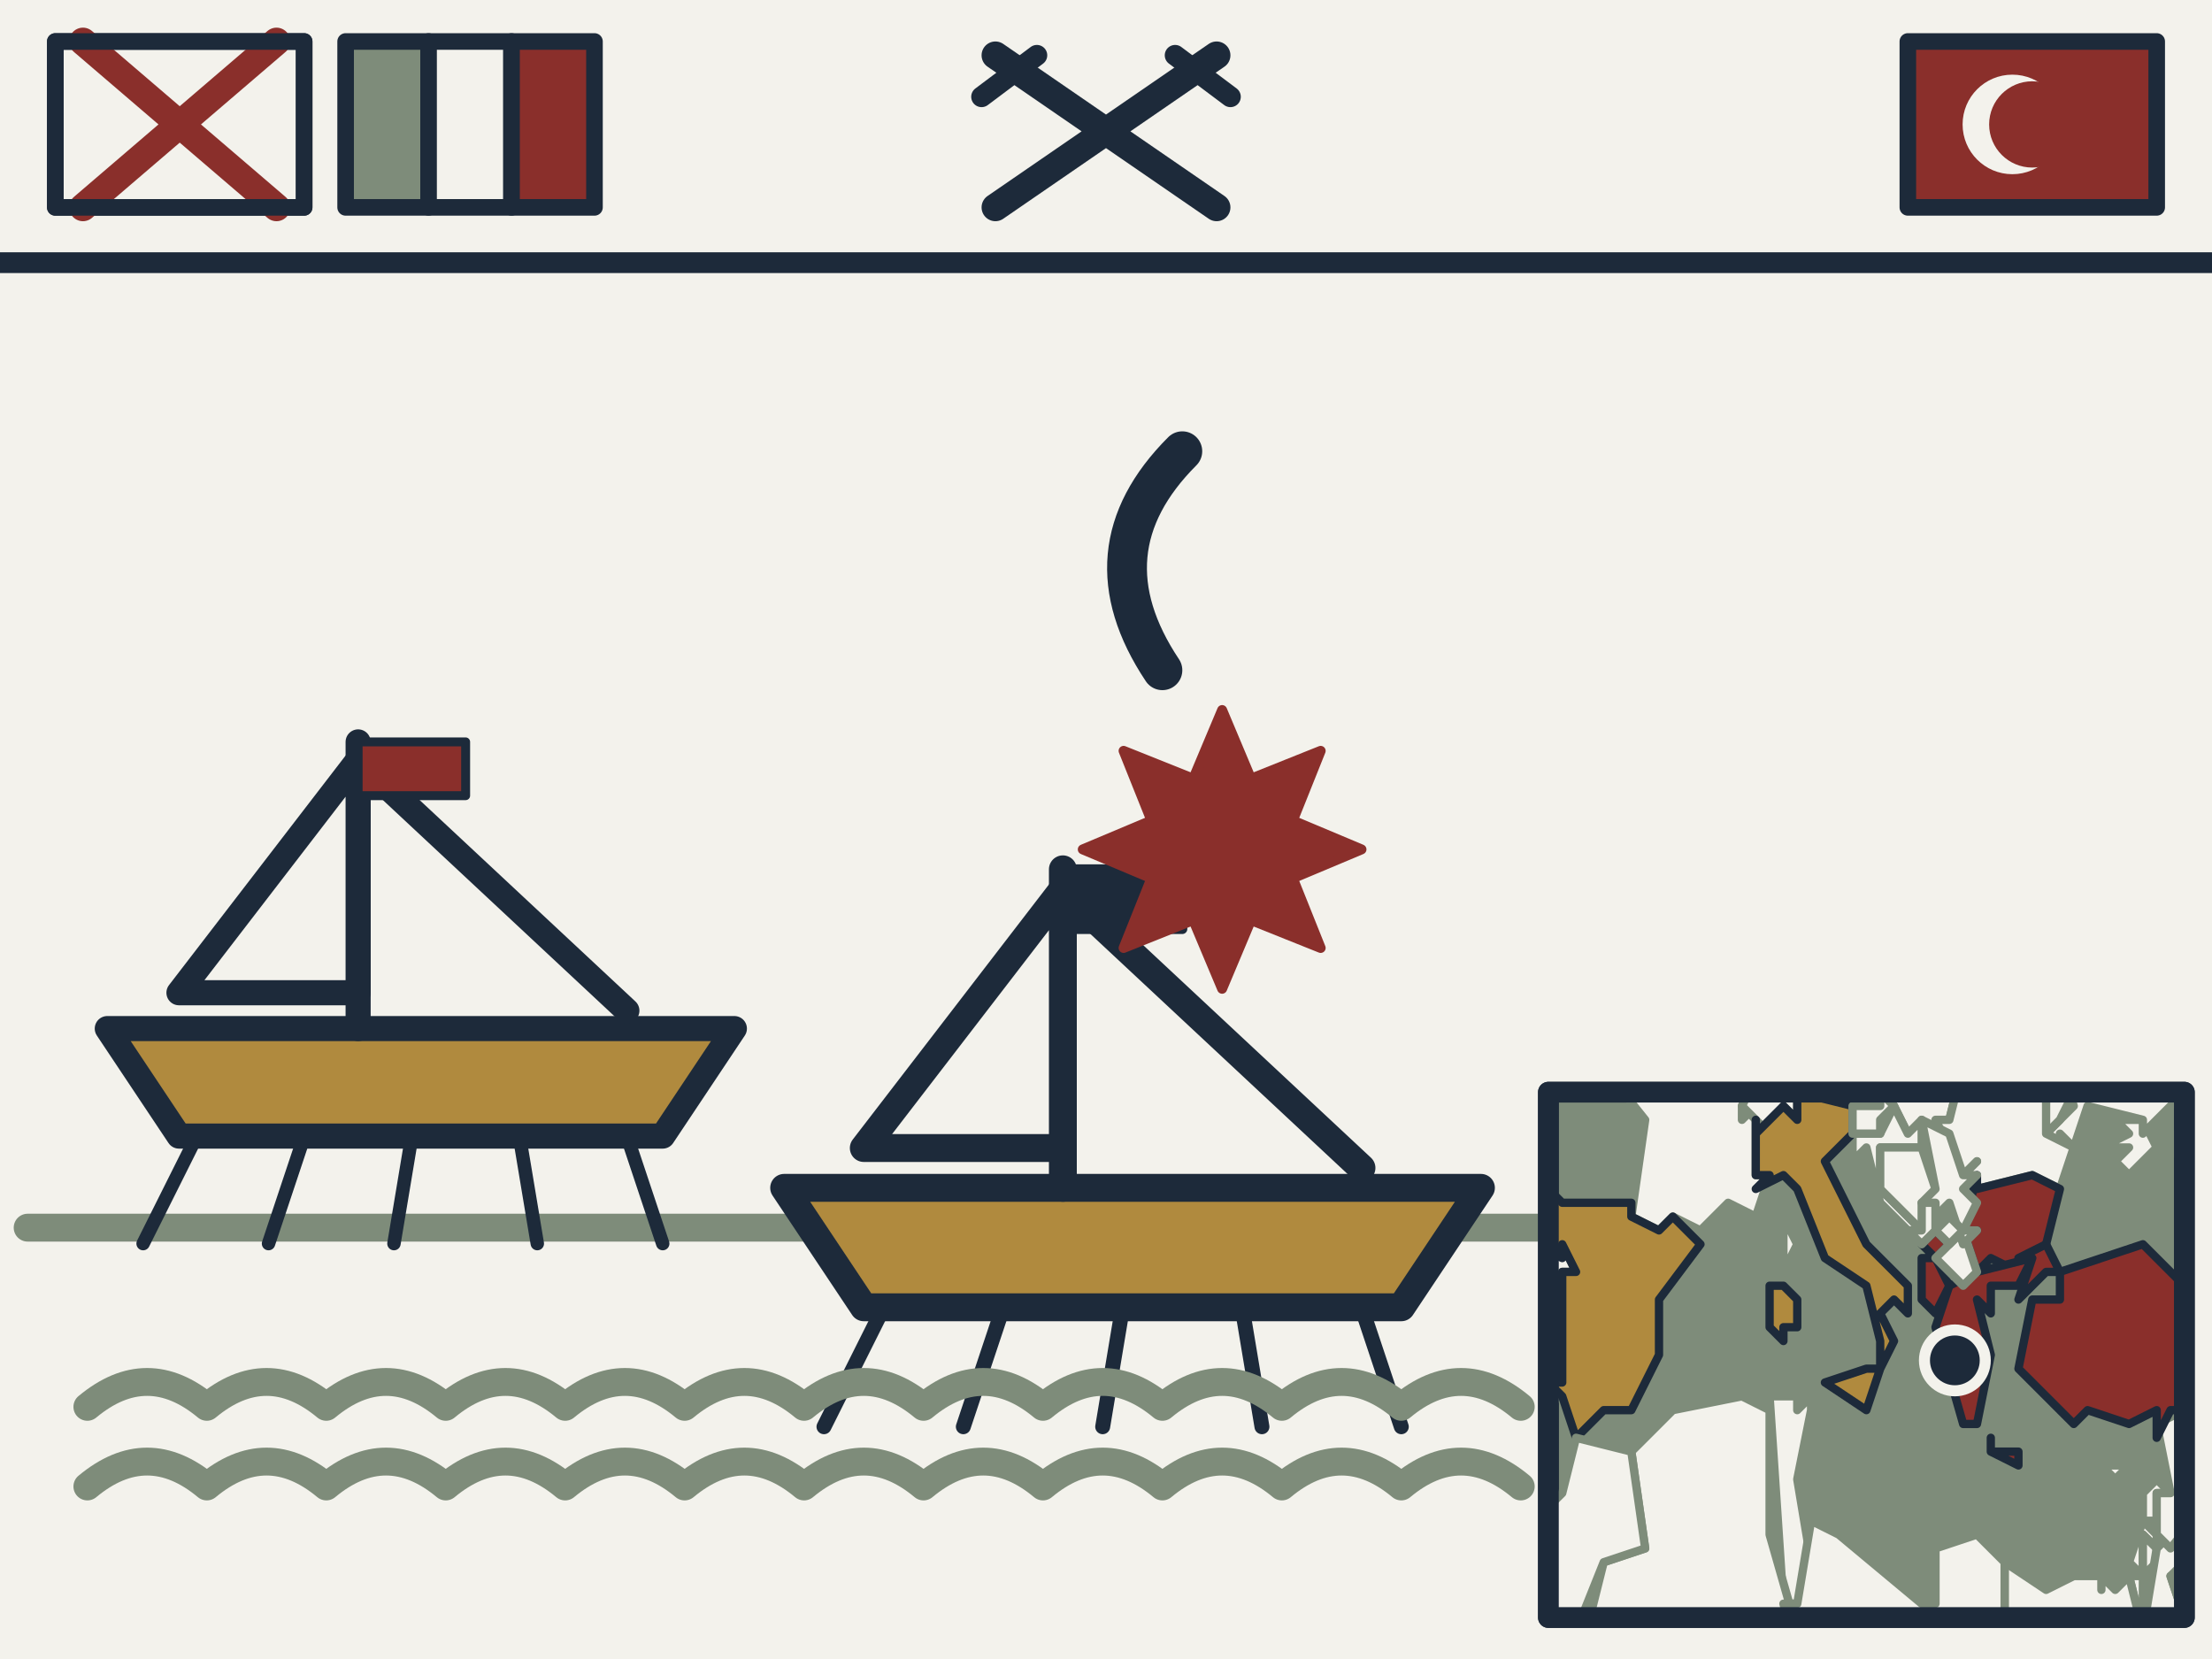
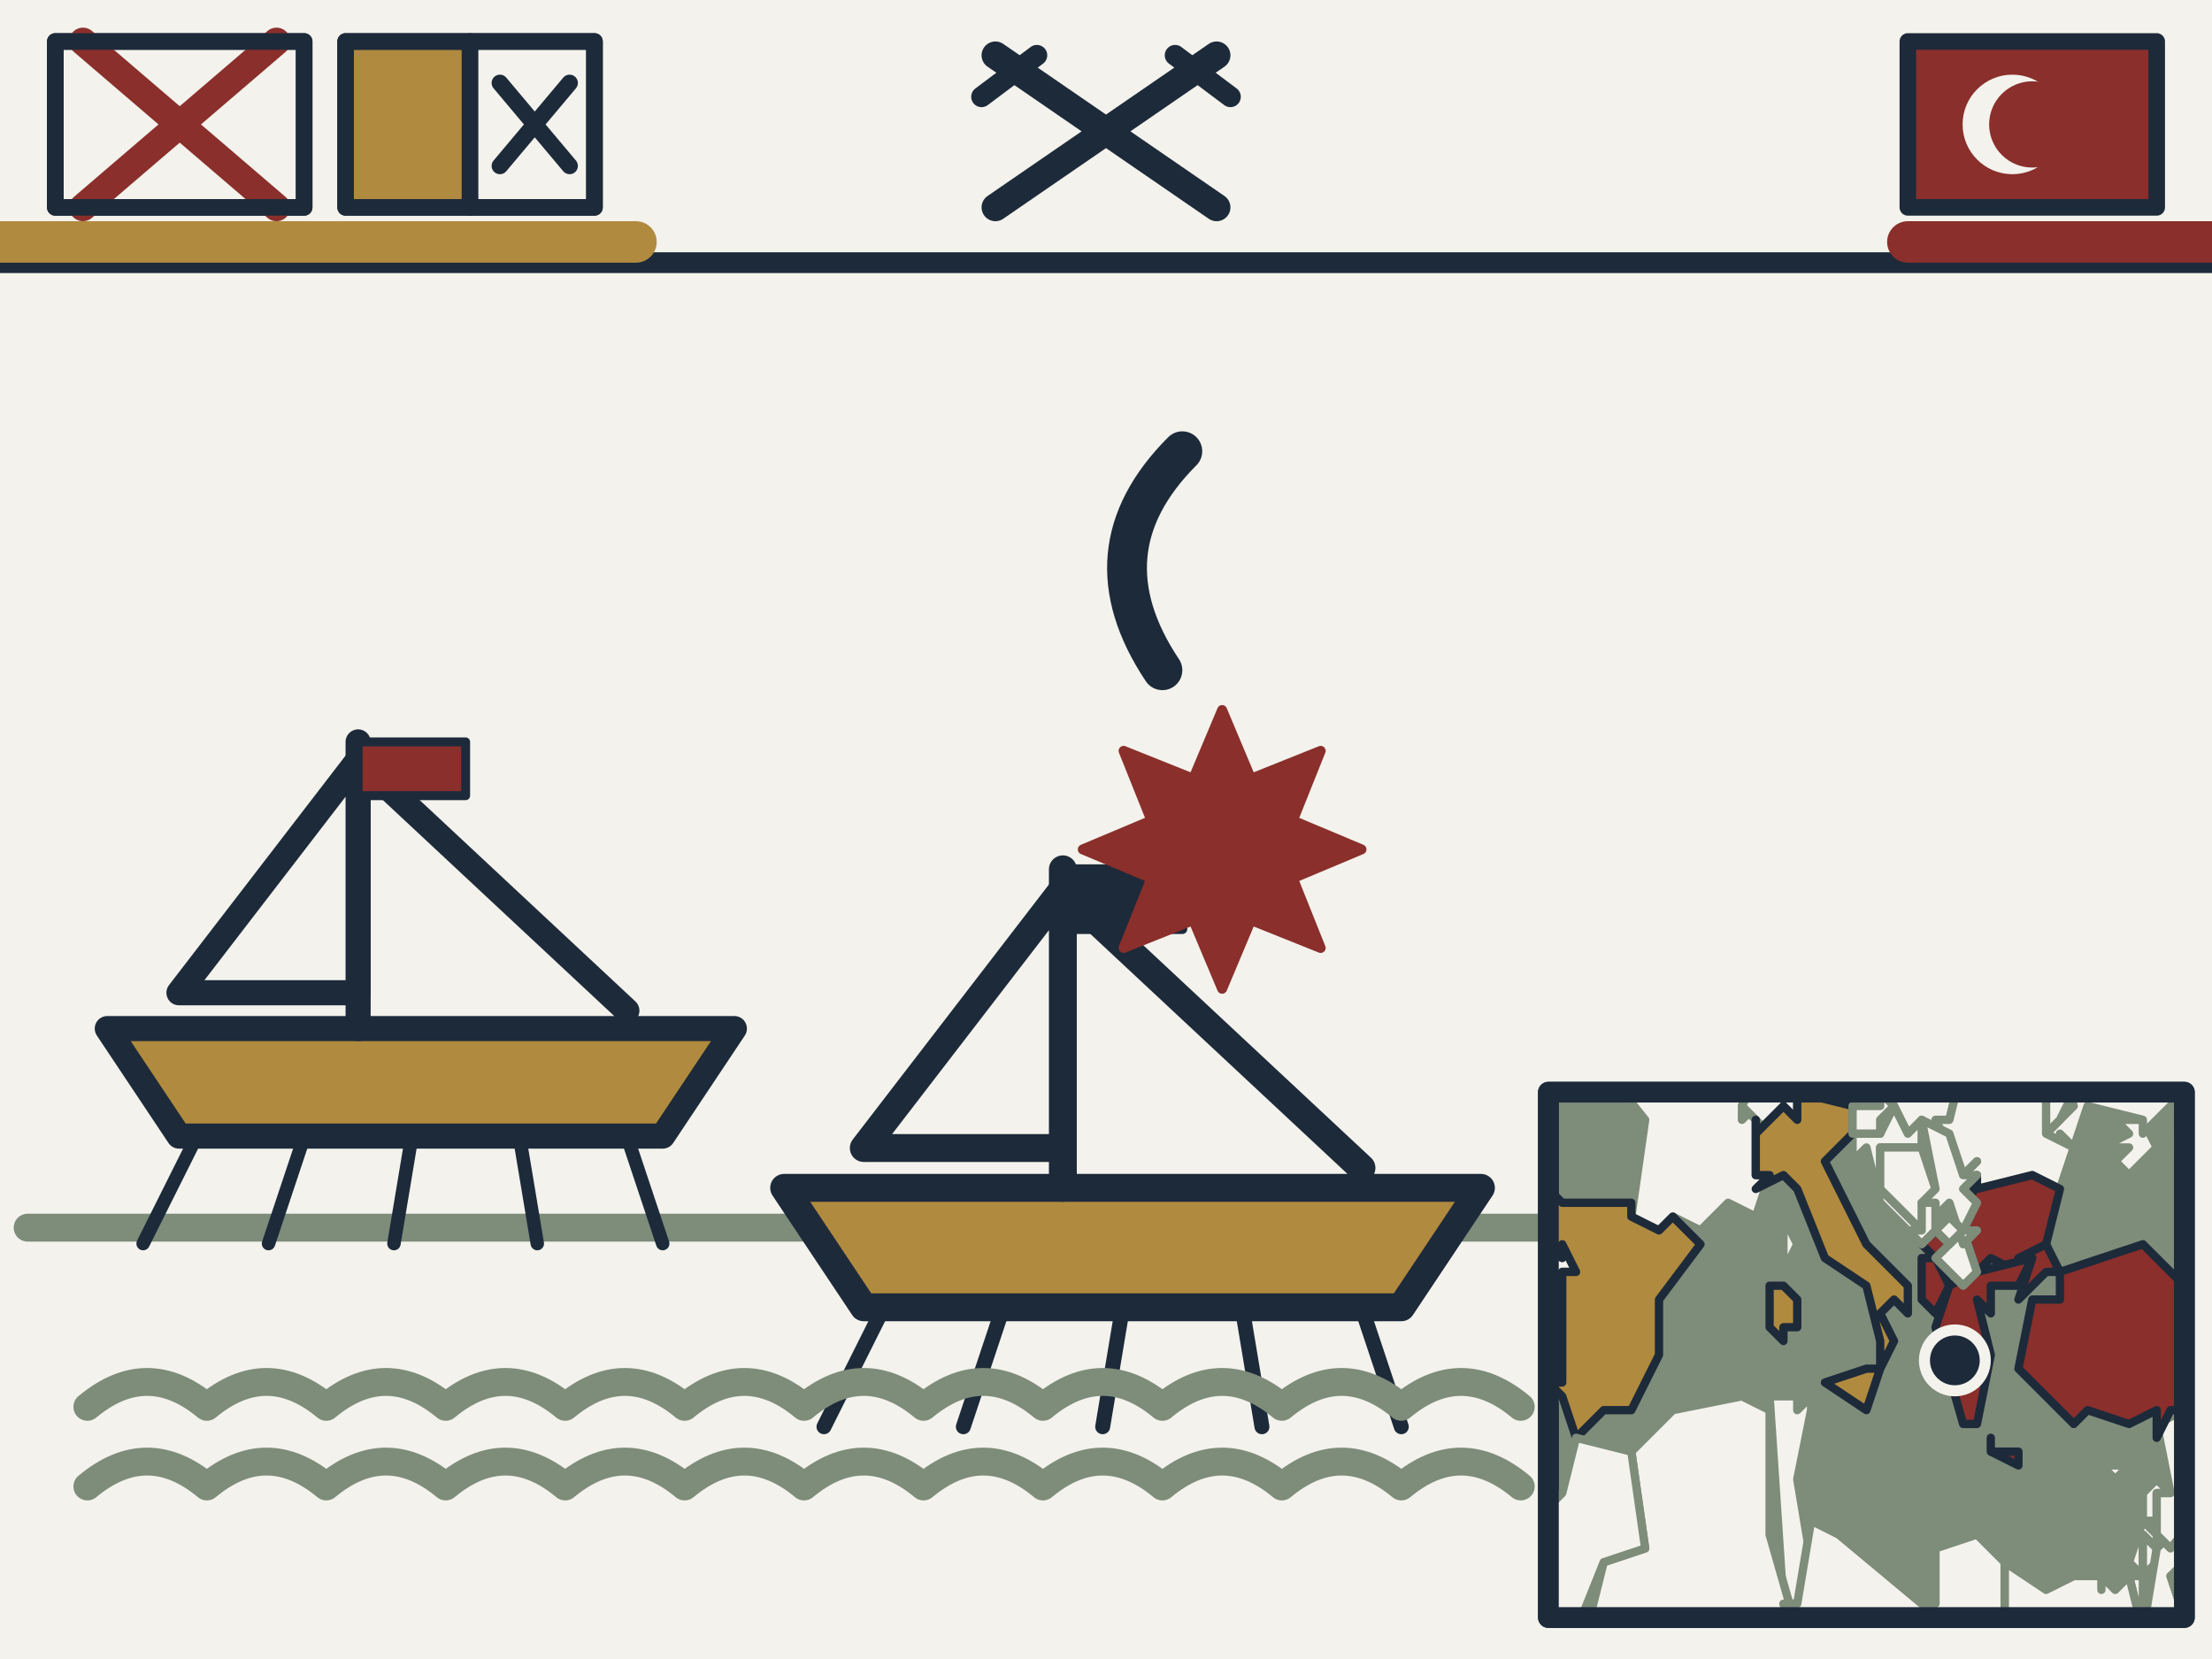
<svg xmlns="http://www.w3.org/2000/svg" viewBox="0 0 160 120" width="160" height="120">
  <rect width="160" height="120" fill="#f3f2ec" />
  <g fill="none" stroke="#1d2a3a" stroke-width="2" stroke-linejoin="round" stroke-linecap="round">
    <g transform="translate(2 24) scale(0.72)" stroke-width="2.8">
      <path d="M0 90h160" stroke="#7e8c7a" />
      <g transform="translate(8 70) scale(0.9)">
        <path d="M0 0h70l-8 12H8z" fill="#b08a3e" />
        <path d="M10 12l-6 12M22 12l-4 12M34 12l-2 12M46 12l2 12M58 12l4 12" stroke-width="1.5" />
        <path d="M28 0V-32M28 -30l30 28" />
        <path d="M28 -30L8 -4h20z" fill="#f3f2ec" />
        <path d="M28 -32h12v6H28z" fill="#8a2f2b" stroke-width="1" />
      </g>
      <g transform="translate(76 86) scale(1.0)">
        <path d="M0 0h70l-8 12H8z" fill="#b08a3e" />
        <path d="M10 12l-6 12M22 12l-4 12M34 12l-2 12M46 12l2 12M58 12l4 12" stroke-width="1.5" />
        <path d="M28 0V-32M28 -30l30 28" />
        <path d="M28 -30L8 -4h20z" fill="#f3f2ec" />
        <path d="M28 -32h12v6H28z" fill="#1d2a3a" stroke-width="1" />
      </g>
      <path d="M134.0 52.0L127.1 54.9L129.9 61.9L122.9 59.1L120.0 66.0L117.1 59.1L110.1 61.9L112.9 54.9L106.0 52.0L112.9 49.1L110.1 42.1L117.1 44.9L120.0 38.0L122.9 44.9L129.9 42.1L127.1 49.1z" fill="#8a2f2b" stroke="#8a2f2b" stroke-width="1" />
      <path d="M114 34q-8-12 2-22" stroke="#1d2a3a" stroke-width="4" />
      <path d="M6 108q6 -5 12 0q6 -5 12 0q6 -5 12 0q6 -5 12 0q6 -5 12 0q6 -5 12 0q6 -5 12 0q6 -5 12 0q6 -5 12 0q6 -5 12 0q6 -5 12 0q6 -5 12 0" stroke="#7e8c7a" />
      <path d="M6 116q6 -5 12 0q6 -5 12 0q6 -5 12 0q6 -5 12 0q6 -5 12 0q6 -5 12 0q6 -5 12 0q6 -5 12 0q6 -5 12 0q6 -5 12 0q6 -5 12 0q6 -5 12 0" stroke="#7e8c7a" />
    </g>
    <rect width="160" height="19" fill="#f3f2ec" stroke="none" />
    <path d="M0 19H160" stroke-width="1.5" />
+     <path d="M0 17.5H46" stroke="#b08a3e" stroke-width="3" />
+     <path d="M138 17.5H160" stroke="#8a2f2b" stroke-width="3" />
    <g stroke-width="1.2" transform="translate(4 3)">
      <rect width="18" height="12" fill="#f3f2ec" />
      <path d="M2 0L16 12M16 0L2 12" stroke="#8a2f2b" stroke-width="2" />
      <rect width="18" height="12" />
    </g>
    <g stroke-width="1.2" transform="translate(25 3)">
-       <rect width="6.0" height="12" fill="#7e8c7a" />
-       <rect x="6.0" width="6.0" height="12" fill="#f3f2ec" />
-       <rect x="12.0" width="6.0" height="12" fill="#8a2f2b" />
+       <rect width="9.0" height="12" fill="#b08a3e" />
+       <rect x="9.0" width="9.0" height="12" fill="#f3f2ec" />
+       <path d="M11.16 3.0L16.2 9.0M16.2 3.0L11.16 9.0" stroke="#1d2a3a" stroke-width="1.2" />
+       <rect width="18" height="12" />
    </g>
    <g stroke-width="1.2" transform="translate(138 3)">
      <rect width="18" height="12" fill="#8a2f2b" />
      <circle cx="7.56" cy="6.0" r="3.6" fill="#f3f2ec" stroke="none" />
      <circle cx="9.0" cy="6.0" r="3.12" fill="#8a2f2b" stroke="none" />
    </g>
    <path d="M72 4L88 15M88 4L72 15" stroke-width="2" />
    <path d="M71 7l4-3M89 7l-4-3" stroke-width="1.5" />
    <g transform="translate(112 79)">
      <clipPath id="c0618">
        <rect width="46" height="38" />
      </clipPath>
      <rect width="46" height="38" fill="#7e8c7a" stroke-width="1.5" />
      <g clip-path="url(#c0618)" stroke="#7e8c7a" stroke-width="0.6">
        <path d="M49 1L49 13L49 8L45 4L47 0L46 -1L48 -3L38 -3L49 -3L41 -3L49 -3L49 11zM41 2L43 2L44 4L45 3L43 5L42 6L41 5L42 4L40 4L42 3z" fill="#f3f2ec" />
        <path d="M14 -3L16 -3L14 1L14 2L15 1L15 6L16 6L15 9L13 8L11 10L9 9L8 10L6 9L7 2L3 -3zM17 10L17 9L18 11L17 13L17 12L17 11z" fill="#f3f2ec" />
        <path d="M44 32L44 33L43 32L43 39L42 35L43 35L42 34L43 31z" fill="#f3f2ec" />
        <path d="M44 31L43 31L43 29L44 28L45 29L44 29z" fill="#f3f2ec" />
        <path d="M43 35L43 34L43 32L44 33L44 34z" fill="#f3f2ec" />
        <path d="M17 37L16 22L18 22L18 23L19 22L19 23L18 28L19 34L18 37z" fill="#f3f2ec" />
        <path d="M-1 41L3 38L4 34L7 33L6 26L9 23L14 22L16 23L16 22L16 32L18 39L18 41L17 41L20 41z" fill="#f3f2ec" />
        <path d="M44 33L47 30L47 34L45 35L46 38L44 40L43 39z" fill="#f3f2ec" />
        <path d="M44 32L44 29L45 29L44 24L46 23L49 22L49 28L45 33z" fill="#f3f2ec" />
        <path d="M40 -3L48 -3L48 -2L43 3L43 2L39 1L38 4L37 3L37 4L36 3L38 1L37 -2L36 -3L34 -3L34 -2L30 -3z" fill="#f3f2ec" />
        <path d="M25 -3L24 1L20 1L20 0L19 1L17 0L18 -1L20 -2L21 -1L21 -3z" fill="#f3f2ec" />
        <path d="M30 -3L31 -2L30 -2L29 2L26 3L25 1L24 0L25 -3L25 -2z" fill="#f3f2ec" />
        <path d="M35 -3L38 0L37 2L36 3z" fill="#f3f2ec" />
        <path d="M36 3L38 4L37 7L35 6L31 7L30 6L31 5L30 6L29 4L28 2L29 2L30 -2L34 -2L34 -3L36 -1z" fill="#f3f2ec" />
        <path d="M31 6L31 7L35 6L37 7L36 11L34 13L32 12L31 13L30 10L31 10L30 10z" fill="#8a2f2b" stroke="#1d2a3a" />
        <path d="M34 26L34 27L32 26L32 25L32 26zM31 13L35 12L34 14L32 14L32 16L31 15L32 19L31 24L30 24L28 17L29 14z" fill="#8a2f2b" stroke="#1d2a3a" />
        <path d="M49 22L49 21L48 23L45 23L44 25L44 23L42 24L39 23L38 24L34 20L35 15L37 15L37 13L43 11L46 14L49 12zM34 12L36 11L37 13L36 13L34 15L35 12z" fill="#8a2f2b" stroke="#1d2a3a" />
        <path d="M29 14L28 16L27 15L27 12L28 12L27 11L28 10L29 11L28 12z" fill="#8a2f2b" stroke="#1d2a3a" />
        <path d="M25 1L26 3L27 2L27 5L27 4L24 4L24 7L26 9L27 10L26 10L24 8L23 4L22 5L22 3L24 3z" fill="#f3f2ec" />
        <path d="M18 -1L17 0L18 0L18 2L17 1L16 3L14 1L15 -1L17 -2z" fill="#f3f2ec" />
        <path d="M-1 11L0 12L1 11L2 13L1 13L1 21L0 21L1 22L-1 23L-2 18L-1 17z" fill="#f3f2ec" />
        <path d="M1 22L0 21L1 21L1 13L2 13L1 11L1 12L-1 11L-1 9L0 7L1 8L6 8L6 9L8 10L9 9L11 11L8 15L8 19L6 23L4 23L2 25z" fill="#b08a3e" stroke="#1d2a3a" />
        <path d="M18 0L22 1L22 3L20 5L23 11L26 14L26 16L25 15L24 16L25 18L24 20L24 18L23 14L20 12L18 7L17 6L15 7L16 6L15 6L15 2L15 3L17 1L18 2zM23 20L24 20L23 23L20 21zM17 14L18 15L18 17L17 17L17 18L16 17L16 14z" fill="#b08a3e" stroke="#1d2a3a" />
        <path d="M22 1L24 1L24 0L25 1L24 2L24 3L22 3z" fill="#f3f2ec" />
        <path d="M43 39L44 40L46 38L45 35L47 33L49 35L49 41L43 41z" fill="#f3f2ec" />
        <path d="M41 27L41 26L41 27L42 27L41 28L40 27z" fill="#f3f2ec" />
        <path d="M6 26L7 33L4 34L2 39L-3 41L-1 31L1 29L2 25z" fill="#f3f2ec" />
        <path d="M45 41L33 41L33 34L36 36L38 35L40 35L40 36L40 35L41 36L42 35L43 39L41 41L40 38L41 41z" fill="#f3f2ec" />
        <path d="M33 41L17 41L18 41L17 37L18 37L19 31L21 32L27 37L28 37L28 33L31 32L33 34z" fill="#f3f2ec" />
        <path d="M27 10L24 7L24 4L27 4L28 7z" fill="#f3f2ec" />
        <path d="M30 10L31 13L30 14L29 13L28 12z" fill="#f3f2ec" />
        <path d="M27 2L29 3L30 6L31 5L30 6L31 6L30 7L31 8L30 10L31 10L30 11L29 8L28 9L27 8L28 7z" fill="#f3f2ec" />
        <path d="M28 10L27 11L26 10L27 10L27 8L28 8z" fill="#f3f2ec" />
        <path d="M29 11L28 10L29 9L30 10z" fill="#f3f2ec" />
        <circle cx="29.4" cy="19.4" r="2.2" fill="#1d2a3a" stroke="#f3f2ec" stroke-width="0.8" />
      </g>
      <rect width="46" height="38" fill="none" stroke-width="1.5" />
    </g>
  </g>
</svg>
